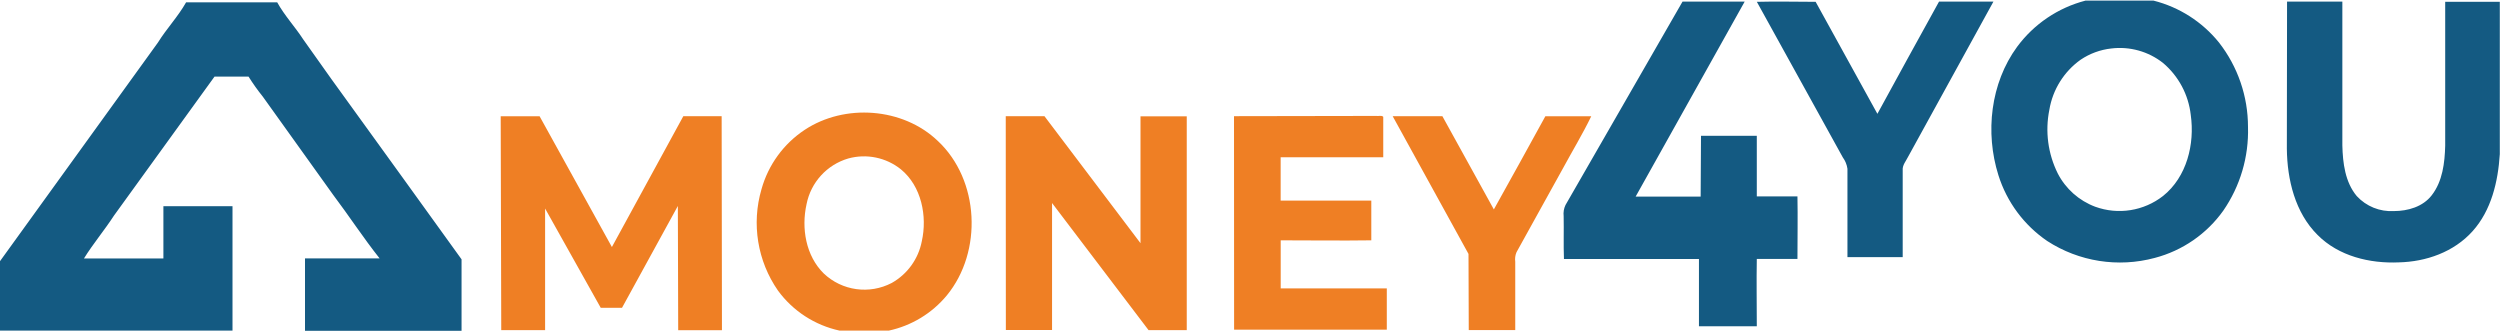
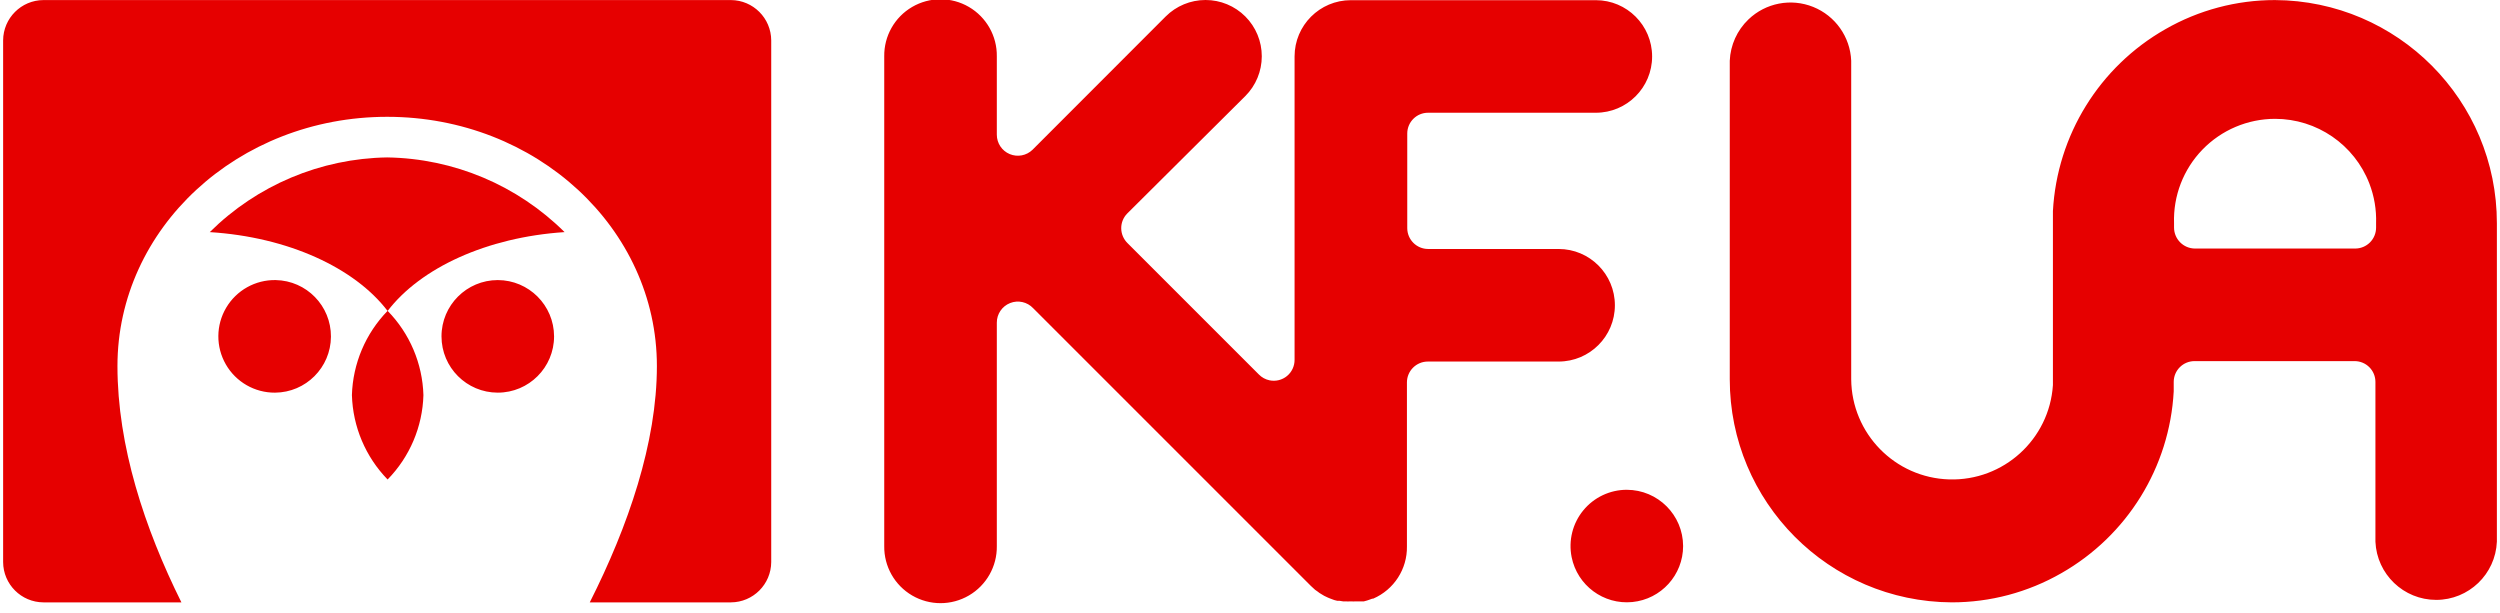
- <svg xmlns="http://www.w3.org/2000/svg" viewBox="0 0 500 66" width="800" height="106">
-   <path d="M417.09 0h13.62a24.56 24.56 0 0 1 13.08 8.37 27.44 27.44 0 0 1 5.81 16.9A28 28 0 0 1 444.66 42a24.41 24.41 0 0 1-13.72 9.46 26.74 26.74 0 0 1-21.49-3.38 25 25 0 0 1-9.77-13.17c-2.68-8.51-1.59-18.39 3.74-25.67A24.71 24.71 0 0 1 417.09 0zm5.17 9.57a13.67 13.67 0 0 0-6.15 2.26 15.41 15.41 0 0 0-6.24 10 19.8 19.8 0 0 0 1.68 12.73 13.89 13.89 0 0 0 7.49 6.66 14.17 14.17 0 0 0 13.57-2.15c4.75-3.8 6.37-10.38 5.54-16.22a15.94 15.94 0 0 0-5.55-10.39 14 14 0 0 0-10.34-2.89zM37.22.34q9.11 0 18.22 0C56.91 3 59 5.22 60.65 7.76l5.6 7.89 14.27 19.74 11.79 16.35v14.3H61V51.55h14.92c-3.26-4.11-6.13-8.52-9.29-12.71L52.56 19.2a42.54 42.54 0 0 1-2.85-4H42.9L22.79 43c-1.9 2.93-4.17 5.61-6 8.57h15.89V41.11H46.5V66H0V52.11L31.59 8.38c1.73-2.79 4.02-5.18 5.63-8.04zM313.1 40.88Q324.82 20.55 336.51.19h12.43l-21.81 39h13l.07-12.15h11.16v12.12h8.13c.08 4.16 0 8.34 0 12.5h-8.13c-.08 4.49 0 9 0 13.47h-11.57V51.67h-27c-.11-2.85 0-5.71-.06-8.57a4.07 4.07 0 0 1 .37-2.22zM351.37.24c3.92-.11 7.84 0 11.76 0l12.35 22.4q6.14-11.26 12.33-22.45h10.88l-17.05 31c-.43.89-1.2 1.71-1.1 2.77V51.3h-11.05V33.63a5.06 5.06 0 0 0-.93-2.28L351.37.24zM457.41.2q5.53 0 11.06 0v28.78c.09 3.51.55 7.32 2.88 10.11a9.37 9.37 0 0 0 7.42 3c2.8 0 5.8-.86 7.57-3.15 2.18-2.8 2.61-6.5 2.7-9.93V.23h10.92V30.7c-.35 5.49-1.68 11.22-5.44 15.41s-9.32 6.12-14.78 6.24c-5.8.25-12-1.24-16.21-5.47-4.52-4.48-6.09-11.07-6.16-17.25q.01-14.71.04-29.43z" fill="#145a82" />
-   <path d="M160.93 25.85c8-5.3 19.64-4.48 26.63 2.21 8.35 7.81 9 22.13 1.8 30.9A20.74 20.74 0 0 1 177.75 66h-9.82a20.69 20.69 0 0 1-12.33-8 23.81 23.81 0 0 1-3.3-20.29 21 21 0 0 1 8.63-11.86zm8.72 5.72a11.93 11.93 0 0 0-8.34 9.14c-1.07 4.78-.16 10.32 3.44 13.86a11.81 11.81 0 0 0 13.61 1.89 12.22 12.22 0 0 0 6-8.33c1.12-5-.05-11-4.18-14.39a11.82 11.82 0 0 0-10.53-2.17zm77.15-8.46l28.46-.05c.43.09 1.06-.18 1.39.18v8.09h-20.52q0 4.34 0 8.67h18.13v7.94c-6 .09-12.08 0-18.12 0v9.61h21.22v8.26q-15.27 0-30.54 0l-.02-42.7zm-146.66.02h7.78l14.46 26.15 14.28-26.16h7.67l.06 42.8h-8.75l-.07-24.85-11.17 20.37h-4.25l-11.13-19.86V65.9h-8.77l-.11-42.77zm101.01-.02h7.74l19.21 25.4q0-12.69 0-25.37h9.25q0 21.38 0 42.76h-7.64l-19.3-25.42v25.39h-9.24q-.03-21.4-.02-42.76zm77.39.01h9.94q5.15 9.31 10.29 18.64 5.18-9.29 10.3-18.63h9.18c-1.73 3.56-3.81 7-5.68 10.45q-4.63 8.37-9.27 16.74a3.62 3.62 0 0 0-.25 1.91v13.66h-9.3l-.05-15.23-15.16-27.54z" fill="#ef7f24" />
+ <svg xmlns="http://www.w3.org/2000/svg" fill="#e60000" viewBox="0 0 228 56" width="800" height="196">
+   <path d="M148.452 44.78a5.145 5.145 0 0 0-5.047 6.151 5.147 5.147 0 0 0 10.194-1.004 5.157 5.157 0 0 0-5.147-5.146zM207.705.006a20.13 20.13 0 0 0-10.012 2.663 20.408 20.408 0 0 0-10.283 16.63v15.91a9.227 9.227 0 0 1-9.482 8.623 9.234 9.234 0 0 1-8.961-9.164V5.553a5.555 5.555 0 0 0-9.396-3.776 5.556 5.556 0 0 0-1.707 3.776v29.115a20.395 20.395 0 0 0 20.295 20.405 20.1 20.1 0 0 0 10.012-2.663 20.393 20.393 0 0 0 10.283-16.63v-.861a1.901 1.901 0 0 1 1.902-1.903h14.638a1.901 1.901 0 0 1 1.902 1.903v14.608a5.56 5.56 0 0 0 5.552 5.32 5.556 5.556 0 0 0 5.552-5.32V20.41A20.392 20.392 0 0 0 207.705.006zm9.251 20.805a1.91 1.91 0 0 1-1.912 1.913h-14.648a1.922 1.922 0 0 1-1.912-1.913v-.4a9.234 9.234 0 0 1 2.595-6.73 9.252 9.252 0 0 1 6.641-2.816 9.244 9.244 0 0 1 8.623 5.917 9.251 9.251 0 0 1 .613 3.629v.4zM130.28 10.308h15.339a5.146 5.146 0 1 0 0-10.292h-22.398a5.146 5.146 0 0 0-5.146 5.146v27.734a1.9 1.9 0 0 1-2.287 1.876 1.903 1.903 0 0 1-.977-.534l-12.015-12.015a1.926 1.926 0 0 1-.57-1.362 1.903 1.903 0 0 1 .55-1.341l10.793-10.734a5.136 5.136 0 0 0 1.508-3.639A5.14 5.14 0 0 0 109.93 0a5.15 5.15 0 0 0-3.639 1.508L94.116 13.693a1.923 1.923 0 0 1-3.264-1.372V5.152a5.147 5.147 0 1 0-10.293 0v44.775a5.147 5.147 0 1 0 10.293 0V29.502a1.922 1.922 0 0 1 3.324-1.322l25.381 25.381.39.36c.073.06.15.114.231.161a1.02 1.02 0 0 0 .17.13l.28.17.15.09.291.14.16.07.29.111.19.07.281.07h.21l.31.05h.191a4.17 4.17 0 0 0 .5 0c.17.01.341.01.511 0 .067.005.134.005.2 0h.501l.29-.08.15-.05a2.42 2.42 0 0 0 .331-.12h.08a5.11 5.11 0 0 0 3.084-4.776V34.959a1.91 1.91 0 0 1 1.912-1.903h11.955a5.146 5.146 0 1 0 0-10.292H130.28a1.91 1.91 0 0 1-1.902-1.903v-8.66a1.9 1.9 0 0 1 1.902-1.893zM66.542.006H3.685A3.705 3.705 0 0 0 0 3.69v47.7a3.704 3.704 0 0 0 3.685 3.684H16.3c-3.374-6.788-5.847-14.297-5.847-21.606 0-12.586 11.013-22.788 24.66-22.788s24.66 10.202 24.66 22.788c0 7.008-2.613 14.628-6.137 21.606h12.906a3.704 3.704 0 0 0 3.684-3.684V3.69A3.704 3.704 0 0 0 66.542.006zM24.92 25.607a5.147 5.147 0 1 0-.06 10.293 5.147 5.147 0 0 0 .06-10.293zm20.305 0a5.146 5.146 0 1 0 5.147 5.146 5.157 5.157 0 0 0-5.147-5.146zM31.89 36.13a11.534 11.534 0 0 0 3.263 7.71 11.494 11.494 0 0 0 3.274-7.71 11.494 11.494 0 0 0-3.274-7.71 11.534 11.534 0 0 0-3.264 7.71z" />
+   <path d="M51.333 21.222a23.519 23.519 0 0 0-16.22-6.829 23.54 23.54 0 0 0-16.22 6.829c7.179.45 13.257 3.274 16.26 7.209 3.004-3.925 9.041-6.739 16.18-7.21z" />
</svg>
